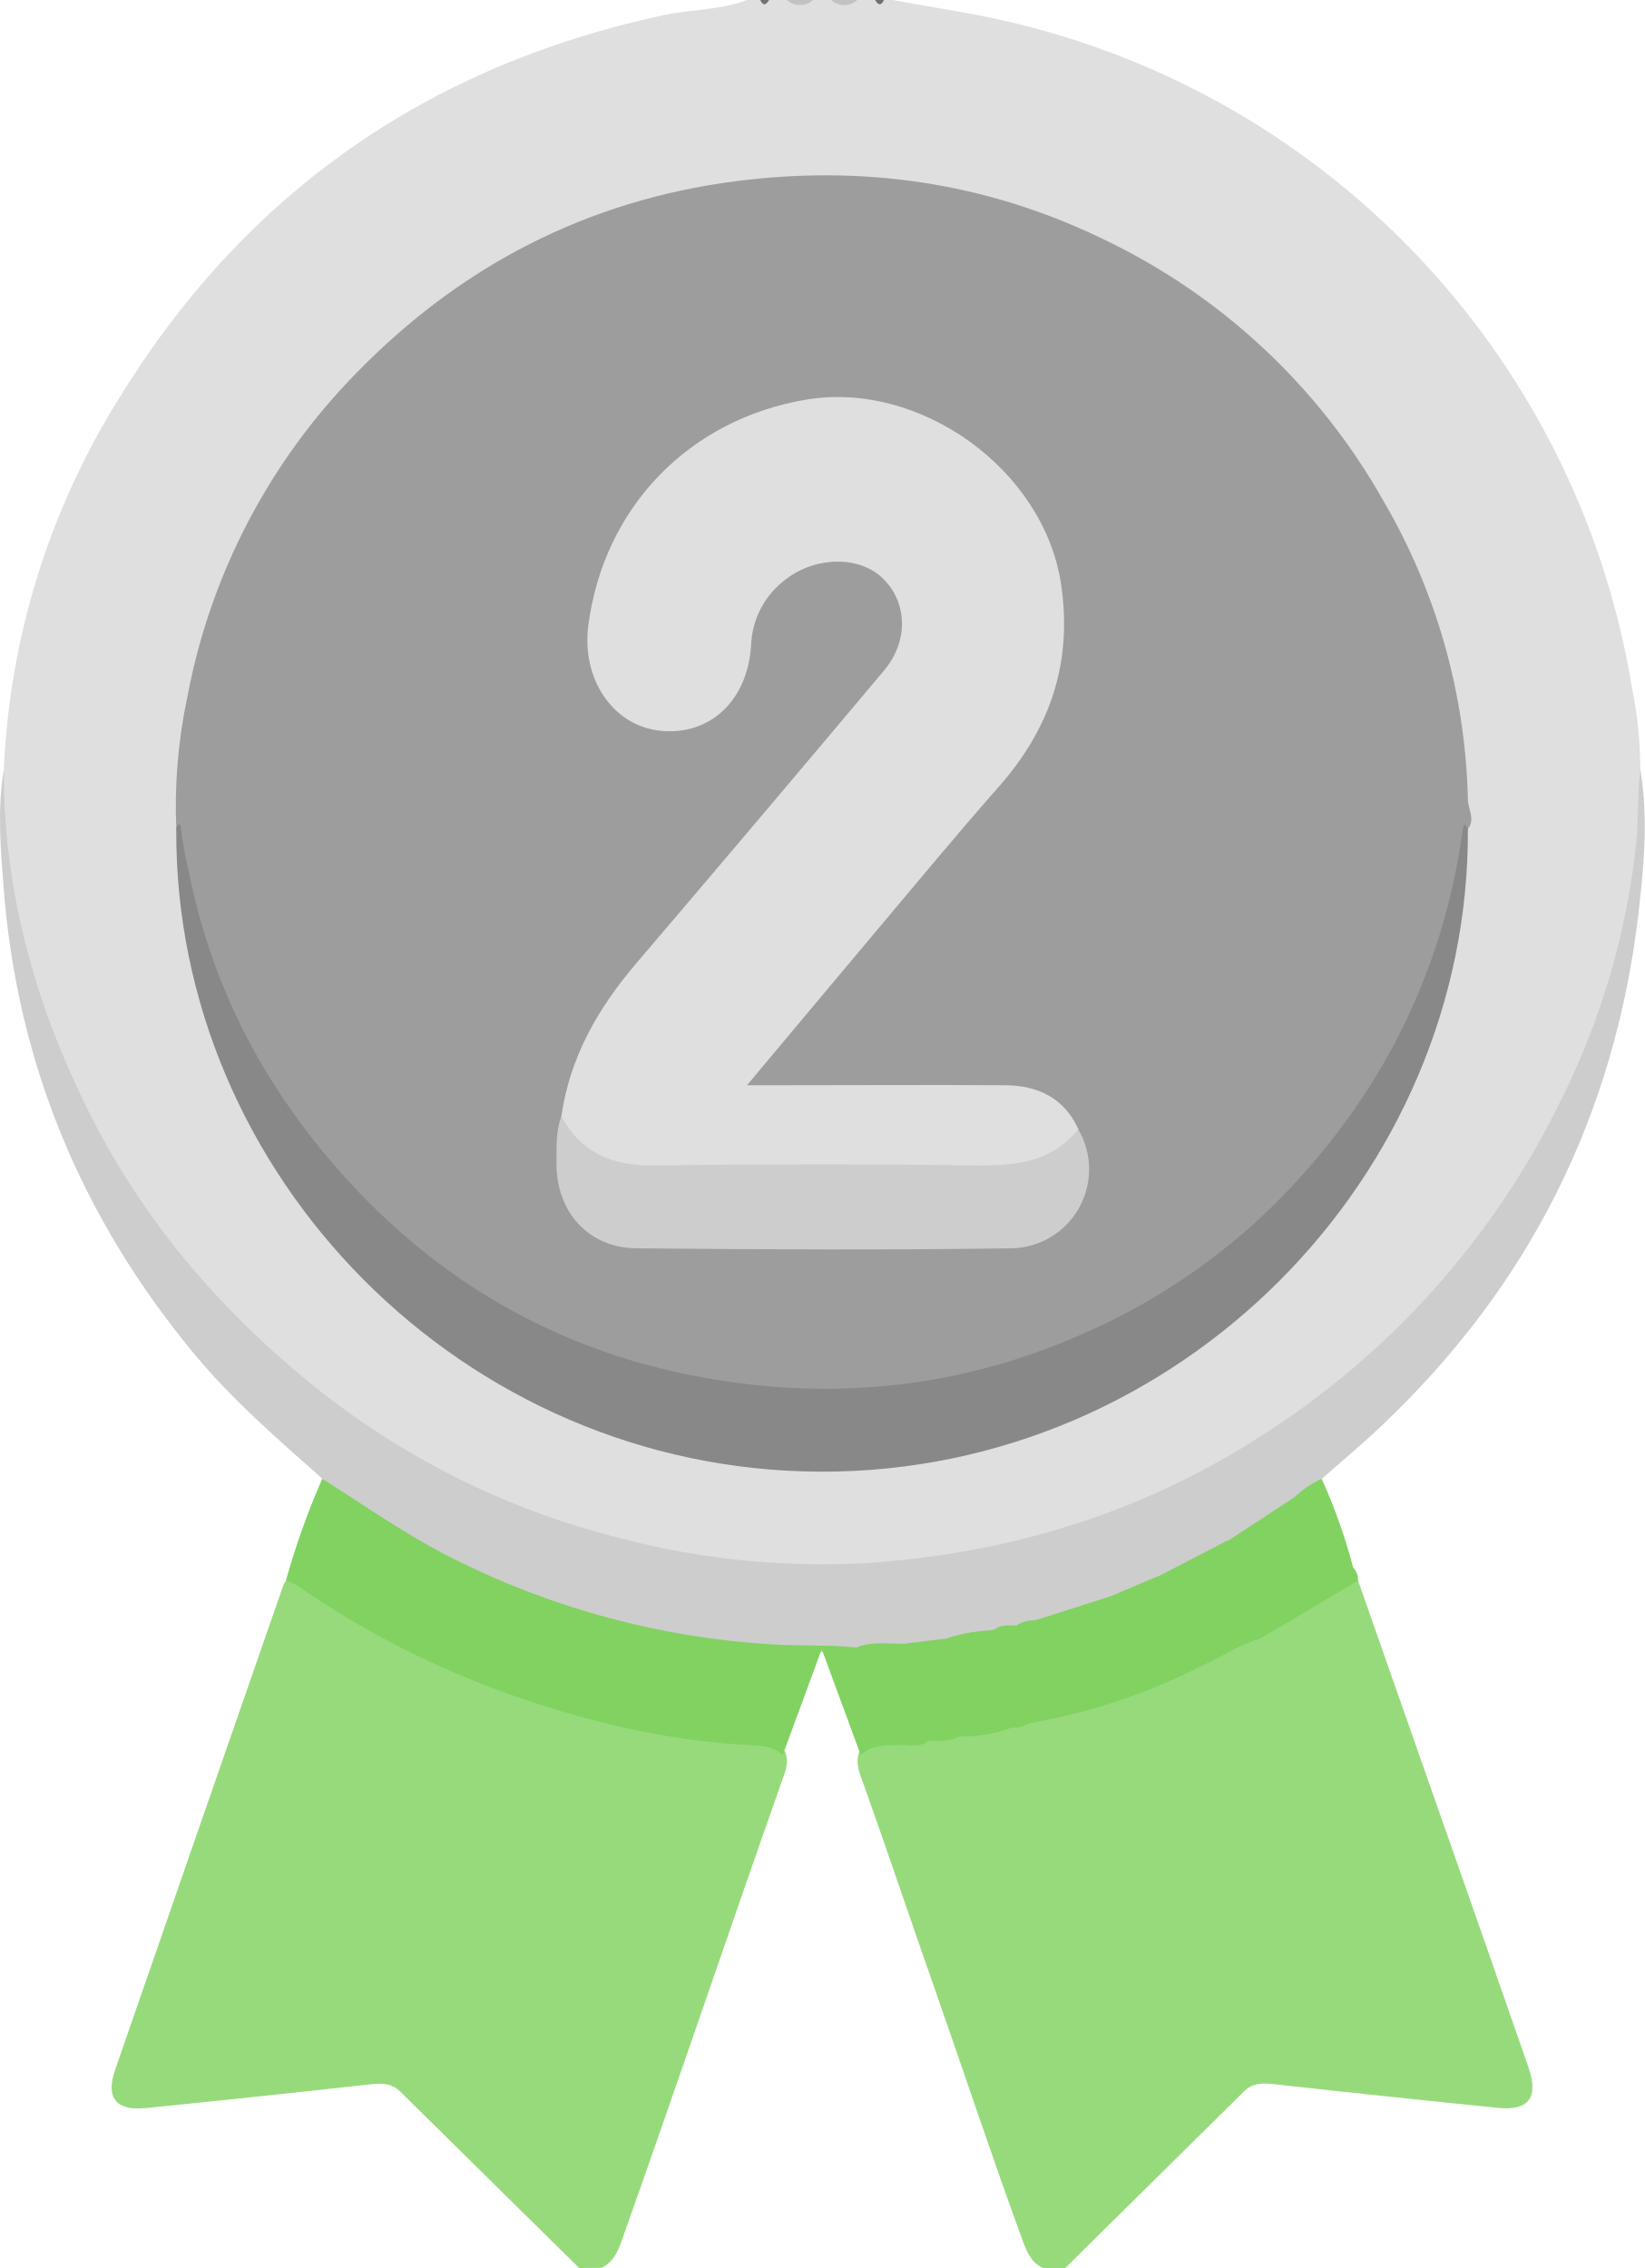
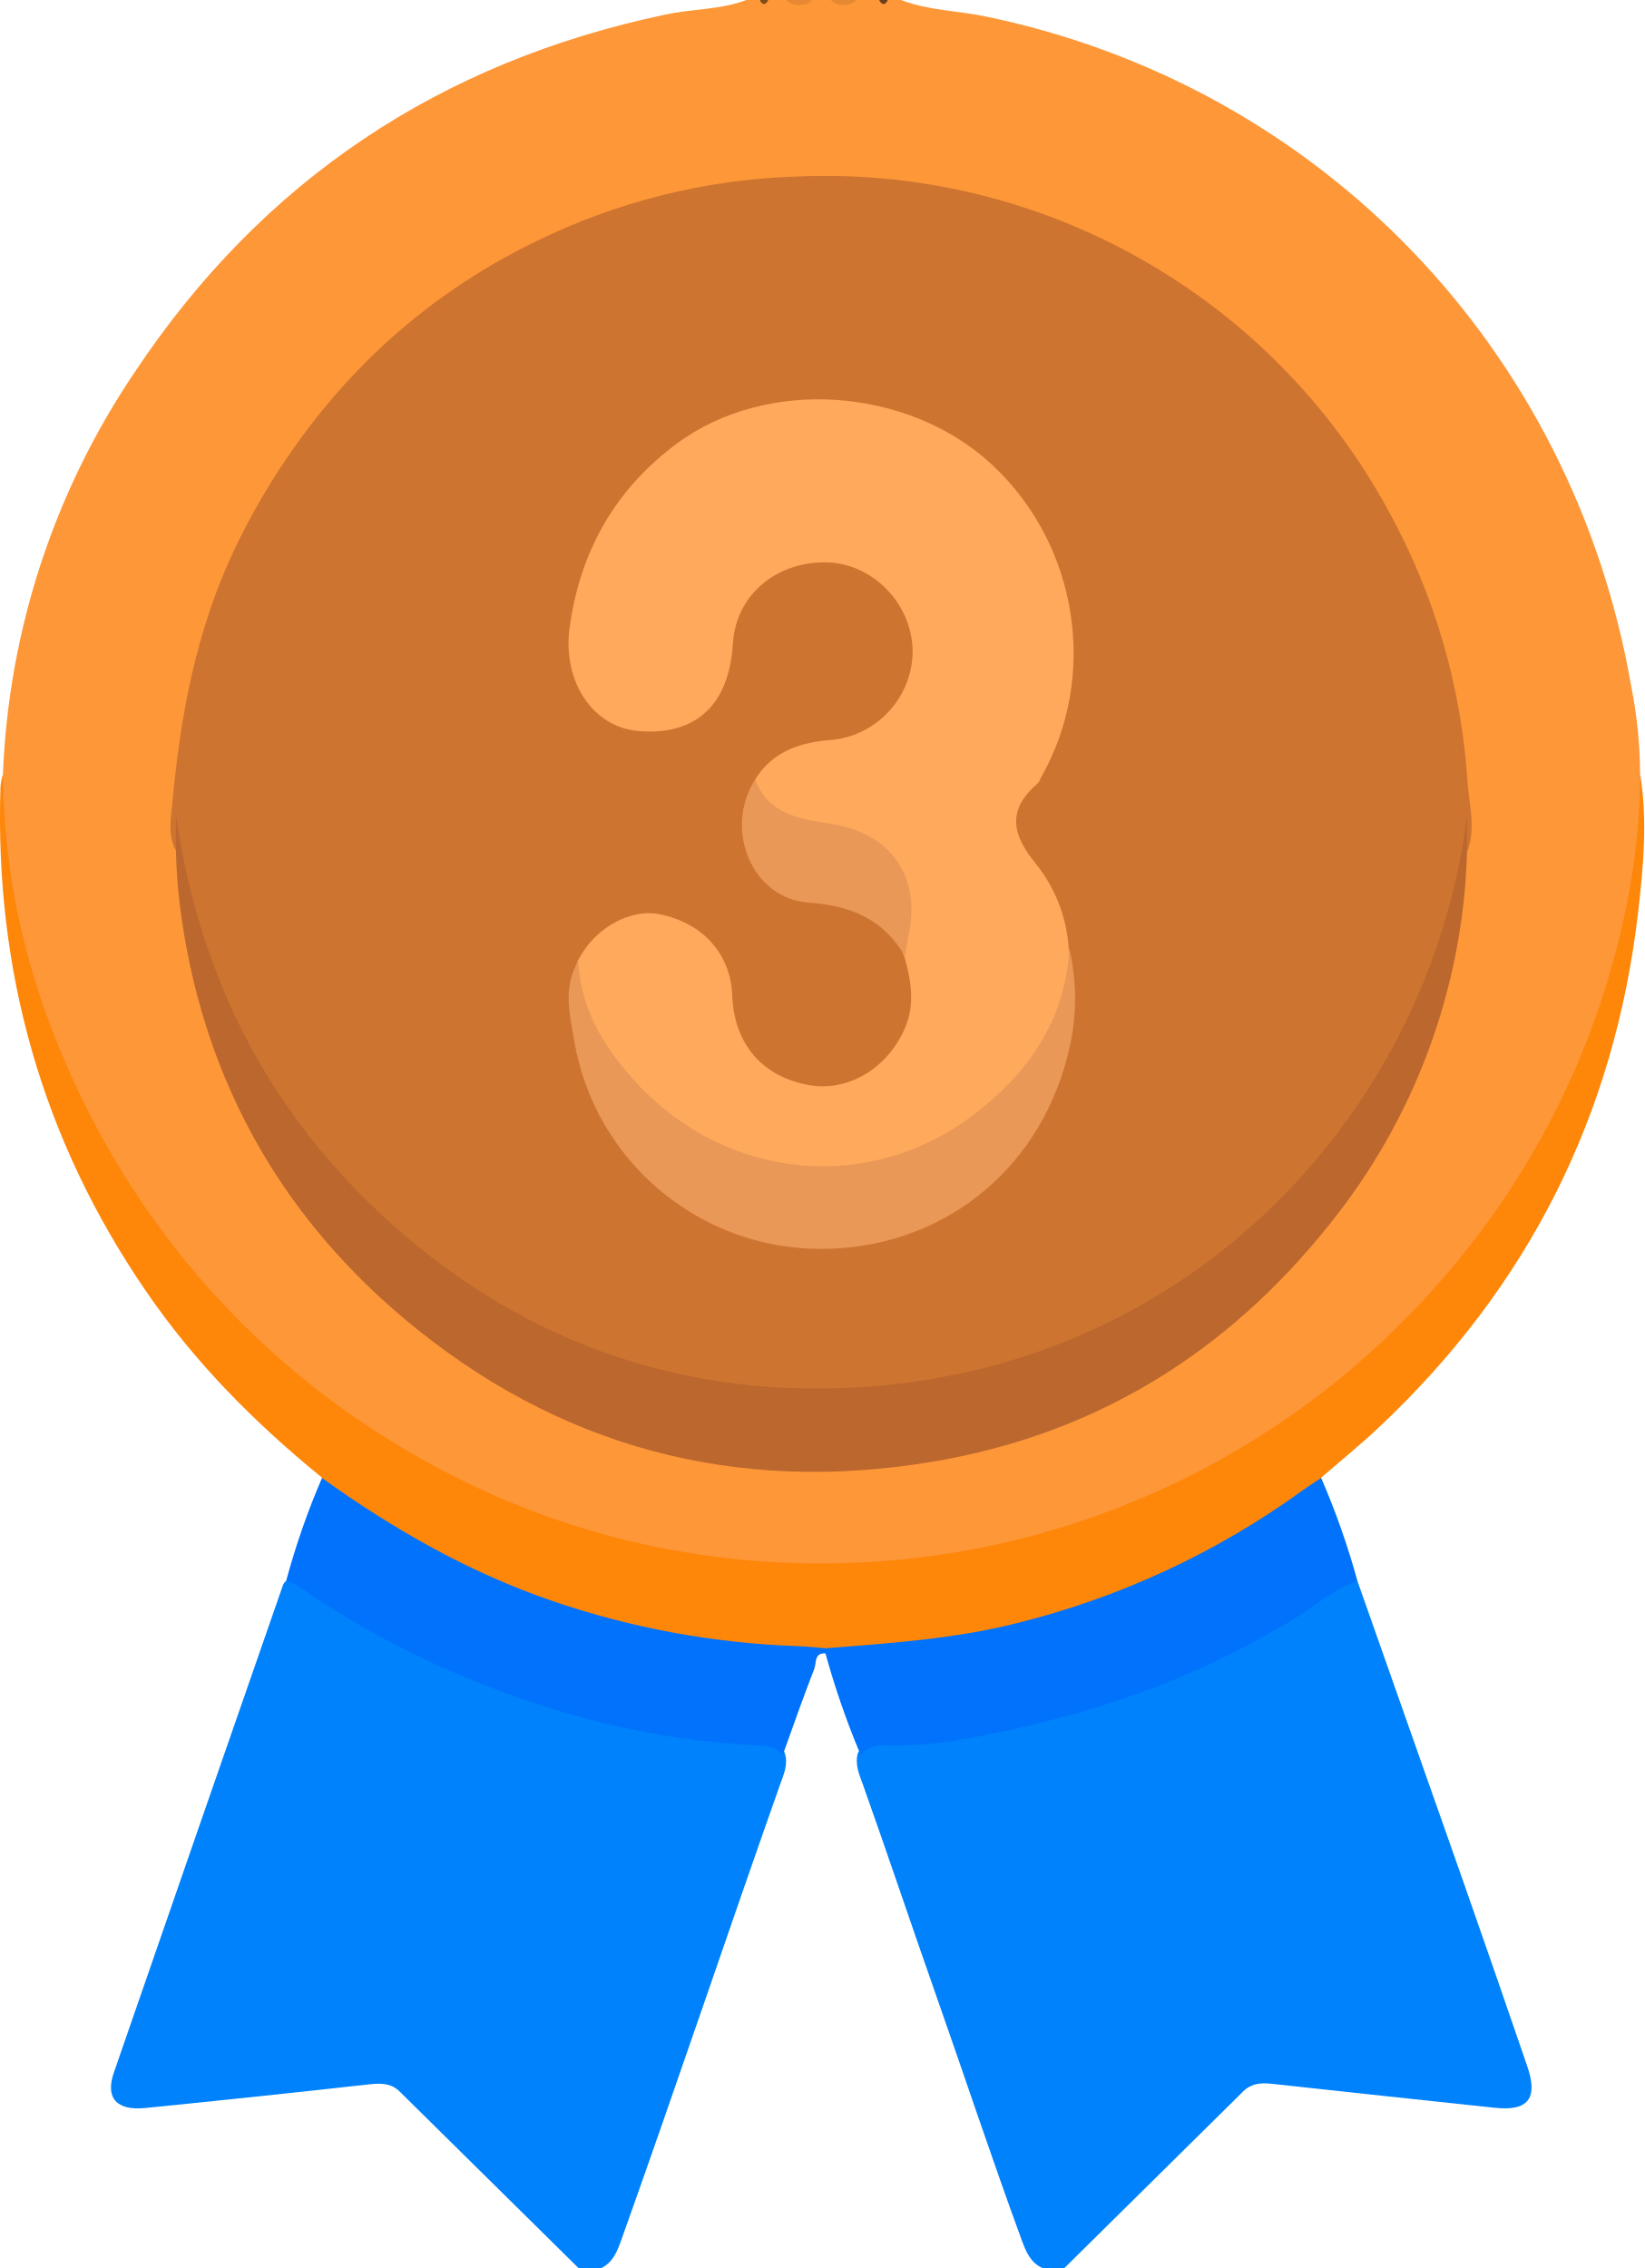
- <svg xmlns="http://www.w3.org/2000/svg" viewBox="0 0 278.33 383.86">
+ <svg xmlns="http://www.w3.org/2000/svg" viewBox="0 0 278.24 383.86">
  <defs>
-     <style>.cls-1{fill:#dfdfdf;}.cls-2{fill:#97da7c;}.cls-3{fill:#c2c2c2;}.cls-4{fill:#717171;}.cls-5{fill:#707070;}.cls-6{fill:#cdcdcd;}.cls-7{fill:#81d261;}.cls-8{fill:#9d9d9d;}.cls-9{fill:#888;}</style>
+     <style>.cls-1{fill:#fe9738;}.cls-2{fill:#0082fc;}.cls-3{fill:#e68932;}.cls-4{fill:#804c1c;}.cls-5{fill:#6c4018;}.cls-6{fill:#fe8609;}.cls-7{fill:#0072fb;}.cls-8{fill:#cd7430;}.cls-9{fill:#bb672e;}.cls-10{fill:#fea95c;}.cls-11{fill:#e99857;}</style>
  </defs>
  <g id="Layer_2" data-name="Layer 2">
    <g id="Layer_1-2" data-name="Layer 1">
-       <path class="cls-1" d="M151.09,0C156.38,1,161.7,1.79,167,2.87A138.82,138.82,0,0,1,276.13,116.14a71.86,71.86,0,0,1,1.46,14.1,91.26,91.26,0,0,1-4.16,34.63c-12.16,39.59-36.93,68.54-73.82,87-15.2,7.6-31.41,11.7-48.39,13.16-26.38,2.27-51.51-2.22-74.92-14.38-36.3-18.85-60.58-48-72-87.57A89.76,89.76,0,0,1,.65,130.24,129,129,0,0,1,19.93,67.75c21.39-35,52.37-56.62,92.42-65.2,4.66-1,9.53-.8,14.05-2.55h2.25a1,1,0,0,0,1.49,0h3a5.74,5.74,0,0,0,4.49,0h3a5.74,5.74,0,0,0,4.49,0h3a1,1,0,0,0,1.5,0Z" />
-       <path class="cls-2" d="M229.83,267.55q10.75,30.65,21.49,61.28,3.7,10.57,7.37,21.17c1.7,5,0,7.28-5.13,6.76q-18.94-1.9-37.86-4c-2-.22-3.7-.26-5.19,1.22l-30.25,29.89h-3.74c-2-.91-2.75-2.72-3.45-4.63-5.11-13.91-9.76-28-14.67-42-4.09-11.62-8-23.3-12.14-34.93-.65-1.84-1.6-3.7-.87-5.78,1.58-2.17,3.94-2.09,6.24-2.21,1.8-.07,3.61.2,5.37-.41,1.75-.32,3.52-.46,5.26-.88a60.67,60.67,0,0,0,8.66-1.45c1.13-.23,2.25-.53,3.37-.78a125.08,125.08,0,0,0,28.57-9.58c3.27-1.67,6.47-3.49,9.89-4.85a107.16,107.16,0,0,0,12.76-7.58C226.77,268,228,266.56,229.83,267.55Z" />
-       <path class="cls-2" d="M98,383.86,67.73,354c-1.49-1.47-3.24-1.43-5.2-1.21q-18.91,2.1-37.86,4c-5,.51-6.82-1.74-5.21-6.4Q33.7,309.25,48,268.15a3.26,3.26,0,0,1,.41-.61c1.67-.9,2.88.2,4.08,1,21,14.21,44.15,22.33,69.16,25.52,2,.25,4,.2,6,.35s4,.24,5.28,2.21c.59,1.67,0,3.21-.58,4.73-9.18,26-18,52.2-27.25,78.19-.65,1.83-1.49,3.44-3.33,4.3Z" />
-       <path class="cls-3" d="M137.62,0a3.39,3.39,0,0,1-4.49,0Z" />
-       <path class="cls-3" d="M145.1,0a3.39,3.39,0,0,1-4.49,0Z" />
-       <path class="cls-4" d="M130.14,0c-.5.87-1,1.05-1.49,0Z" />
-       <path class="cls-5" d="M149.59,0c-.5,1.06-1,.86-1.5,0Z" />
-       <path class="cls-6" d="M.65,130.24c-.11,20.18,5.14,39.1,13.92,57C23.06,204.6,35,219.23,49.7,231.76a134.85,134.85,0,0,0,55.42,28.62,133.75,133.75,0,0,0,41.28,4.18c24.16-1.56,46.72-8.39,67.23-21.67a139.58,139.58,0,0,0,50.48-56.6,127.11,127.11,0,0,0,12.8-43.77c.4-4.11.16-8.21.68-12.28,1.35,8.09.63,16.2-.3,24.21q-6,51.59-43.84,87.19c-3.17,3-6.51,5.77-9.76,8.64-.7,2-2.8,2.45-4.15,3.74-3.49,2.83-7.56,4.76-11.26,7.28a7.45,7.45,0,0,1-.91.53c-3.79,1.86-7.59,3.73-11.33,5.7-2.43,1.24-5,2.16-7.5,3.23-4.37,1.58-8.85,2.81-13.27,4.22-1.06.33-2.11.67-3.2.91a24.47,24.47,0,0,0-3.78.64,11.5,11.5,0,0,1-1.65.34c-2.29.33-4.52.95-6.78,1.41a31.58,31.58,0,0,1-6.63.9c-2.64.22-5.31-.35-7.92.4a158.54,158.54,0,0,1-33.81-2.65,140.47,140.47,0,0,1-54.2-23.75c-1.1-.78-2.41-1.38-2.74-2.9C47,243.59,39.39,237,32.92,229.22c-19-22.92-30-49.11-32.3-78.87C.1,143.65-.48,136.94.65,130.24Z" />
-       <path class="cls-7" d="M172,275.11a5.26,5.26,0,0,1,2.95-.86c4.69-.85,10.26,1.09,13.51-4.3l7.43-3.15c5.16,1,8.44-.67,11.27-5.82a1.17,1.17,0,0,1,.58-.18c4.74-1,9.18-2.5,11.36-7.44a17,17,0,0,1,4.56-3.08A94.77,94.77,0,0,1,229,265.36c-4.09,2.23-7.54,5.47-11.72,7.53a8.36,8.36,0,0,0-4.13,4.49c-3.48,1-6.44,3.09-9.72,4.52-7.24,1.65-14.68,2.73-21,7.1-1.08.75-2.15.27-3.23.34a8.63,8.63,0,0,0-4.95,2.3,5,5,0,0,1-3,.75c-3.3-1.39-6.36-1.26-9,1.51-1.63,1-3.46.69-5.23.74-1.6,1.31-3.78-1.55-5.24.74-2.19,0-4.39,0-6.12,1.68l-6.6-17.94c-2.38,6.48-4.49,12.21-6.61,17.94-1.43-1.43-3.26-1.58-5.14-1.67-14.59-.72-28.61-4.1-42.3-9.07a151.42,151.42,0,0,1-34.64-17.93,11.13,11.13,0,0,0-2-.85,130.79,130.79,0,0,1,6.16-17.26C62,255,69.17,260.1,77.1,264a138.28,138.28,0,0,0,53.48,14.31c4.81.28,9.62.06,14.41.53a3.47,3.47,0,0,1,3.54.17c2,1.37,3.45.82,4.8-.86l6.73-.81c2.91,3,4.47-.84,6.69-1.34l1.49-.16C169.52,275.66,171.06,276.83,172,275.11Z" />
-       <path class="cls-7" d="M213.17,277.38c-.16-2.37.29-3.75,3-5a22.19,22.19,0,0,0,7.78-5.13,6.42,6.42,0,0,1,5.06-1.92,3,3,0,0,1,.81,2.19Z" />
-       <path class="cls-8" d="M29.83,140.3a89.22,89.22,0,0,1,1.9-22.47A106.23,106.23,0,0,1,60.44,63c17.57-18,38.89-29.07,64-32.32,21.49-2.78,42.13.16,61.68,9.52A107.55,107.55,0,0,1,234.1,84.76a104.73,104.73,0,0,1,14.3,50.49c0,1.68,1.31,3.37,0,5.05-1.2,7.69-2.63,15.3-5.43,22.63a114.16,114.16,0,0,1-21.28,35.8c-15.67,17.62-34.87,29.3-57.79,34.4-23.22,5.17-46,3.44-68.06-5.94a107.63,107.63,0,0,1-34.28-22.95A110.19,110.19,0,0,1,31.21,149.3C30.55,146.32,31,143.19,29.83,140.3Z" />
-       <path class="cls-9" d="M29.83,140.3a2.42,2.42,0,0,1,.1-.36c.13-.33.6-.65.63-.25A56.36,56.36,0,0,0,32,147.74c3.89,19.38,12.69,36.19,25.84,50.91,16.05,18,35.87,29.53,59.3,34.15,22.62,4.45,44.83,2.41,66.2-7.09a106.75,106.75,0,0,0,32.52-22.06c17.54-17.58,28.38-38.77,31.72-63.59a2.07,2.07,0,0,1,.27-.56l.55.8c.34,58.78-48.9,108.93-109.48,108.78S29.45,198.8,29.83,140.3Z" />
-       <path class="cls-7" d="M174.28,291.64c1-2.91,3.22-3.83,6-3.17.82.19,1.18.42,1.79-.36a8.55,8.55,0,0,1,6.78-3.36c3.68,0,6.37-2.68,9.92-3.08a13.91,13.91,0,0,1,4.66.23A101.69,101.69,0,0,1,174.28,291.64Z" />
-       <path class="cls-7" d="M162.31,293.9c-.11-1.91.77-3.52,2.66-2.88,2.09.71,5.19-3.2,6.31,1.37A24.28,24.28,0,0,1,162.31,293.9Z" />
-       <path class="cls-7" d="M151.84,295.38c.43-2,1.18-3,3.2-1.32.49.42,1.35.4,2,.58C155.49,296.05,153.58,295.11,151.84,295.38Z" />
-       <path class="cls-7" d="M207.19,261c.56,4.86-3.61,5.31-6.49,6.85-1.72.93-3.59,1.18-4.78-1Z" />
-       <path class="cls-7" d="M188.49,270c-.67,3.07-4.16,5.69-7.23,5.05-1.65-.34-2.91-1.07-4.44.55-.87.92-1.7-.13-1.84-1.3Z" />
-       <path class="cls-7" d="M219.13,253.36c1.84,3.53-1.85,3.79-3.28,5.06-2.18,1.93-4.72,3.91-8.08,2.38Z" />
-       <path class="cls-7" d="M153.33,278.17c-.76,3.17-2.59,4.09-4.73,2.06a4.76,4.76,0,0,0-3.6-1.37C147.69,277.65,150.55,278.34,153.33,278.17Z" />
-       <path class="cls-7" d="M166.75,276a19.49,19.49,0,0,0-1.57,1.94c-1.5,2.65-3.59,2.35-5.12-.6A26.84,26.84,0,0,1,166.75,276Z" />
-       <path class="cls-7" d="M172,275.11c-.66,3.25-2.13,2.48-3.79.75C169.35,274.85,170.73,275.18,172,275.11Z" />
-       <path class="cls-1" d="M95,188.93c1.43-10,6.18-18.26,12.61-25.81q21.09-24.74,42-49.65c4.07-4.83,4-11.26,0-15.36-3.79-4-11.34-4.08-16.5-.16a14.52,14.52,0,0,0-6,11.16c-.53,9.5-7.07,15.58-15.64,14.54-7.93-1-13.08-8.9-11.91-17.8,2.6-20,17.08-34.92,36.91-38.22,19.22-3.2,40.1,11.78,43.08,31.15,2,13.35-1.81,24.49-10.56,34.41-7.25,8.22-14.22,16.69-21.28,25.07s-13.87,16.56-21.3,25.42h5.27c12.84,0,25.68-.09,38.51,0,5.43.05,9.9,2.15,12.3,7.44-2.27,5.06-6.5,7-11.69,7.09-8.09.16-16.17.05-24.26.05-12.32,0-24.63,0-37,0a18.56,18.56,0,0,1-8.34-1.66C98,195.05,95.55,192.78,95,188.93Z" />
-       <path class="cls-6" d="M95,188.93c3.38,6.29,8.73,8.41,15.7,8.32,18-.23,36-.26,54,0,6.83.1,13.1-.39,17.78-6.1a13.38,13.38,0,0,1-11.36,20.13c-21.13.3-42.27.2-63.41,0-8.09-.07-13.53-6.11-13.54-14.29C94.22,194.32,94,191.56,95,188.93Z" />
+       <path class="cls-1" d="M152.49,0c4.62,1.79,9.6,1.8,14.38,2.8C223.32,14.52,266.17,59,276.05,116.19a78,78,0,0,1,1.5,14.85c1,11.61-.88,22.89-4.26,33.91-12.12,39.46-36.82,68.36-73.58,86.8A130.54,130.54,0,0,1,151.32,265c-39.13,3.21-73.77-7.93-103.5-33.35A135.9,135.9,0,0,1,2.05,154,76.58,76.58,0,0,1,.5,131,130.6,130.6,0,0,1,22.79,63C44.36,30.53,74.48,10.48,112.6,2.47c4.55-1,9.3-.79,13.71-2.47h2.25a1,1,0,0,0,1.49,0h3a5.74,5.74,0,0,0,4.49,0h3A5.74,5.74,0,0,0,145,0h3.74a1,1,0,0,0,1.5,0Z" />
+       <path class="cls-2" d="M97.89,383.86,67.64,354c-1.49-1.47-3.23-1.43-5.2-1.22q-18.91,2.11-37.85,4c-4.88.49-6.81-1.71-5.32-6q14.28-41.3,28.64-82.57a2.13,2.13,0,0,1,.43-.58c1.66-1,2.87.18,4.06,1,21,14.27,44.23,22.37,69.3,25.54,2.11.27,4.21.2,6.32.32,1.88.11,3.76.27,4.8,2.23.6,2-.24,3.7-.86,5.45-9.06,25.66-17.72,51.48-26.88,77.11-.69,1.93-1.45,3.73-3.45,4.65Z" />
+       <path class="cls-2" d="M229.71,267.58q8.86,25.16,17.72,50.32,5.56,15.87,11,31.75c1.89,5.46.23,7.68-5.38,7.1q-18.93-2-37.85-4.07c-1.85-.2-3.45-.06-4.82,1.29l-30.25,29.89h-3.74c-2-.92-2.75-2.72-3.46-4.64-5.11-13.93-9.76-28-14.69-42-4.1-11.64-8-23.34-12.15-35-.62-1.74-1.45-3.48-.94-5.44.95-2,2.83-2.25,4.72-2.36C177.27,292.83,202.2,284.05,225,269,226.41,268.08,227.7,266.54,229.71,267.58Z" />
+       <path class="cls-3" d="M137.53,0A3.37,3.37,0,0,1,133,0Z" />
+       <path class="cls-3" d="M145,0a3.37,3.37,0,0,1-4.49,0Z" />
+       <path class="cls-4" d="M130.05,0c-.5.83-1,1-1.49,0Z" />
+       <path class="cls-5" d="M150.25,0c-.5,1-1,.85-1.5,0Z" />
+       <path class="cls-6" d="M.5,131c.13,20.72,5.62,40.14,15.08,58.34a139.13,139.13,0,0,0,54.81,57.06,135.77,135.77,0,0,0,52.66,17.32,139,139,0,0,0,120.81-47,137.13,137.13,0,0,0,32.08-67.19A108.72,108.72,0,0,0,277.55,131c1.28,7.85.55,15.72-.35,23.5q-6,51.45-43.77,87c-3.17,3-6.56,5.74-9.85,8.59-.24,1.57-1.55,2.18-2.64,3-20.35,14.61-42.94,23.42-67.85,25.82-4.36.42-8.83,1.63-13.29.4-7.34.88-14.62-.15-21.81-1.22a138.21,138.21,0,0,1-60.87-25c-1.09-.78-2.41-1.39-2.63-3-11.34-9.23-21.57-19.51-29.85-31.65C7.08,192.78-.91,164.28.08,133.2A13.62,13.62,0,0,1,.5,131Z" />
+       <path class="cls-7" d="M54.49,250.15c12.05,8.66,24.81,15.94,38.9,20.79A143,143,0,0,0,135,278.61c1.61.06,3.21.24,4.82.36a.59.59,0,0,1-.08.87c-2-.16-1.57,1.66-1.94,2.61-1.89,4.83-3.59,9.73-5.35,14.61-1.18-1.64-2.92-1.6-4.69-1.69-17.13-.82-33.48-5-49.27-11.6a150.79,150.79,0,0,1-28.07-15.35,9.85,9.85,0,0,0-2-.84A127.84,127.84,0,0,1,54.49,250.15Z" />
+       <path class="cls-7" d="M139.69,279.84c0-.29.06-.58.08-.87,10.76-.86,21.52-1.55,32.06-4.19a139.63,139.63,0,0,0,48.65-22.56c1-.73,2.06-1.38,3.1-2.07a131,131,0,0,1,6.13,17.43c-3.52,1.06-6.23,3.56-9.23,5.46-15.31,9.7-32,15.94-49.56,19.74-6.87,1.49-13.83,2.87-20.95,2.61-1.67-.06-3.23.17-4.31,1.67A140.21,140.21,0,0,1,139.69,279.84Z" />
+       <path class="cls-8" d="M29.78,144c-1.45-2.71-.83-5.66-.58-8.41,1.34-14.53,4-28.73,10.25-42.12A117.68,117.68,0,0,1,54.73,69.22,105.56,105.56,0,0,1,90.4,41a107.68,107.68,0,0,1,44.41-11.12A108.48,108.48,0,0,1,235,86.52a109.63,109.63,0,0,1,13.34,45.77c.28,3.92,1.43,7.8,0,11.7-1.13-1.47,0-3.05-.29-4-4.72,51.09-51.27,96.08-109,96C79.55,236,34,188.65,30.1,140.22,30,141.11,30.62,142.6,29.78,144Z" />
+       <path class="cls-9" d="M29.78,144v-5.92c4,27.44,15.81,50.57,36.52,69.11s45.39,28.09,73.06,27.82c60.06-.59,102.4-45.55,108.91-96.91V144a105.19,105.19,0,0,1-23.38,63.33c-17.27,21.66-39.54,35.44-67,40.05-33.44,5.63-63.61-2.45-89.49-24.2-21.68-18.21-34.48-41.83-38-70.26A89,89,0,0,1,29.78,144Z" />
+       <path class="cls-10" d="M127.78,131.93c3-4.83,7.71-6.32,13-6.7a15.19,15.19,0,0,0,13.66-15.12c-.13-8-6.84-14.85-14.69-14.93-8.62-.08-15.23,5.69-15.72,13.72-.63,10.41-6.27,15.65-16,14.83-7.71-.66-12.88-8.38-11.64-17.49,1.76-12.82,7.56-23.23,18-31.06,15.34-11.46,39.31-9.64,53.4,3.39,14.7,13.59,18.14,35.91,8.38,53-.19.33-.28.75-.55,1-5.29,4.55-4.41,8.73-.18,13.8a25.53,25.53,0,0,1,5.41,14.1,15.8,15.8,0,0,1-1,9.46c-6.7,17.65-23,28.57-42.12,28.29-17.73-.26-34.09-12.41-40.09-29.69a8.93,8.93,0,0,1,.1-5.8c2.61-5.46,8.74-9,13.83-8,7.39,1.47,12.08,6.71,12.35,13.81.32,8.1,5,13.63,12.85,15.09,6.64,1.24,13.38-2.72,16.36-9.61,1.74-4,1.06-8-.05-12-.82-1.69-.44-3.37-.13-5.11a13.84,13.84,0,0,0-11.24-16.31c-2.2-.42-4.45-.65-6.62-1.18C130.84,138.34,127.88,135.28,127.78,131.93Z" />
+       <path class="cls-11" d="M97.86,162.67c.38,8.46,4.72,15.16,10.21,21,15.28,16.14,39.09,18.37,56.71,5,9.1-6.92,15.59-16,16.17-28.17a37.48,37.48,0,0,1-.34,18.38c-5.11,19.85-21.86,32.52-41.74,32.5a42.33,42.33,0,0,1-41.7-35.22C96.37,171.58,95.26,167,97.86,162.67Z" />
+       <path class="cls-11" d="M127.78,131.93c2.23,5.85,7.45,6.69,12.63,7.46C151,141,156.13,148.61,153.59,159a28.46,28.46,0,0,0-.39,2.94c-3.61-6.34-9.21-8.67-16.33-9.17C127.28,152.13,122.4,140.42,127.78,131.93Z" />
    </g>
  </g>
</svg>
